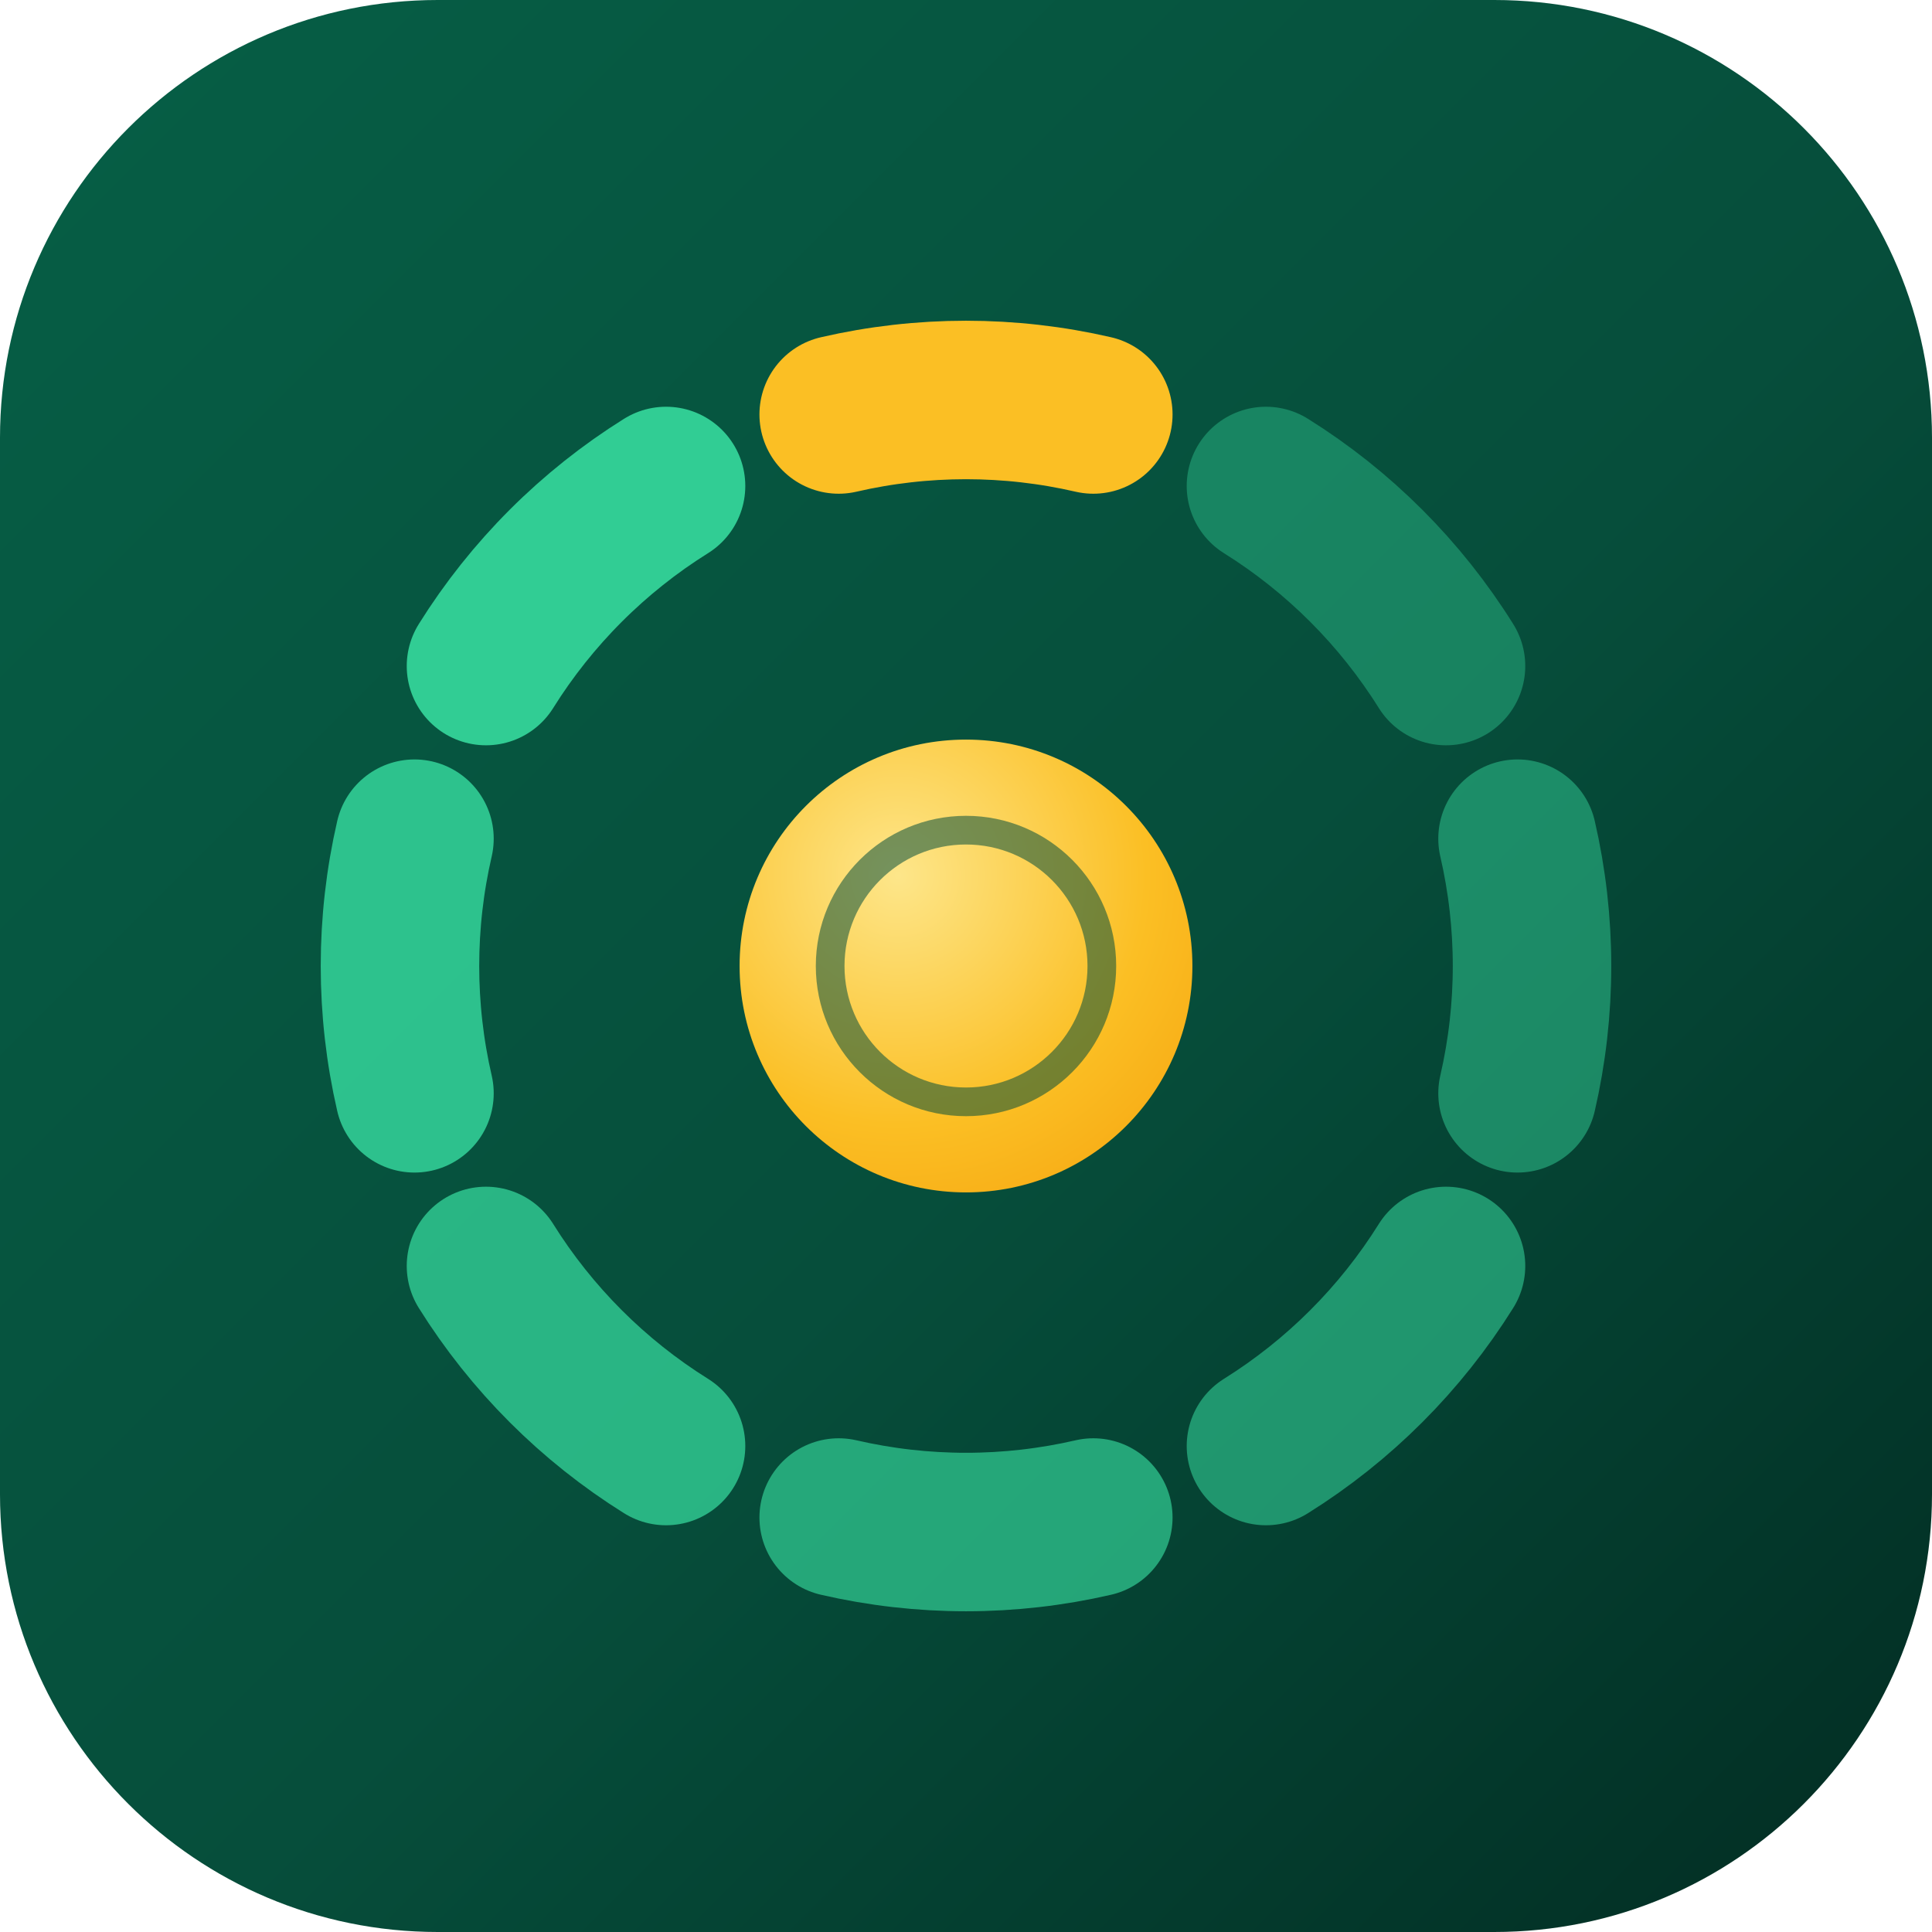
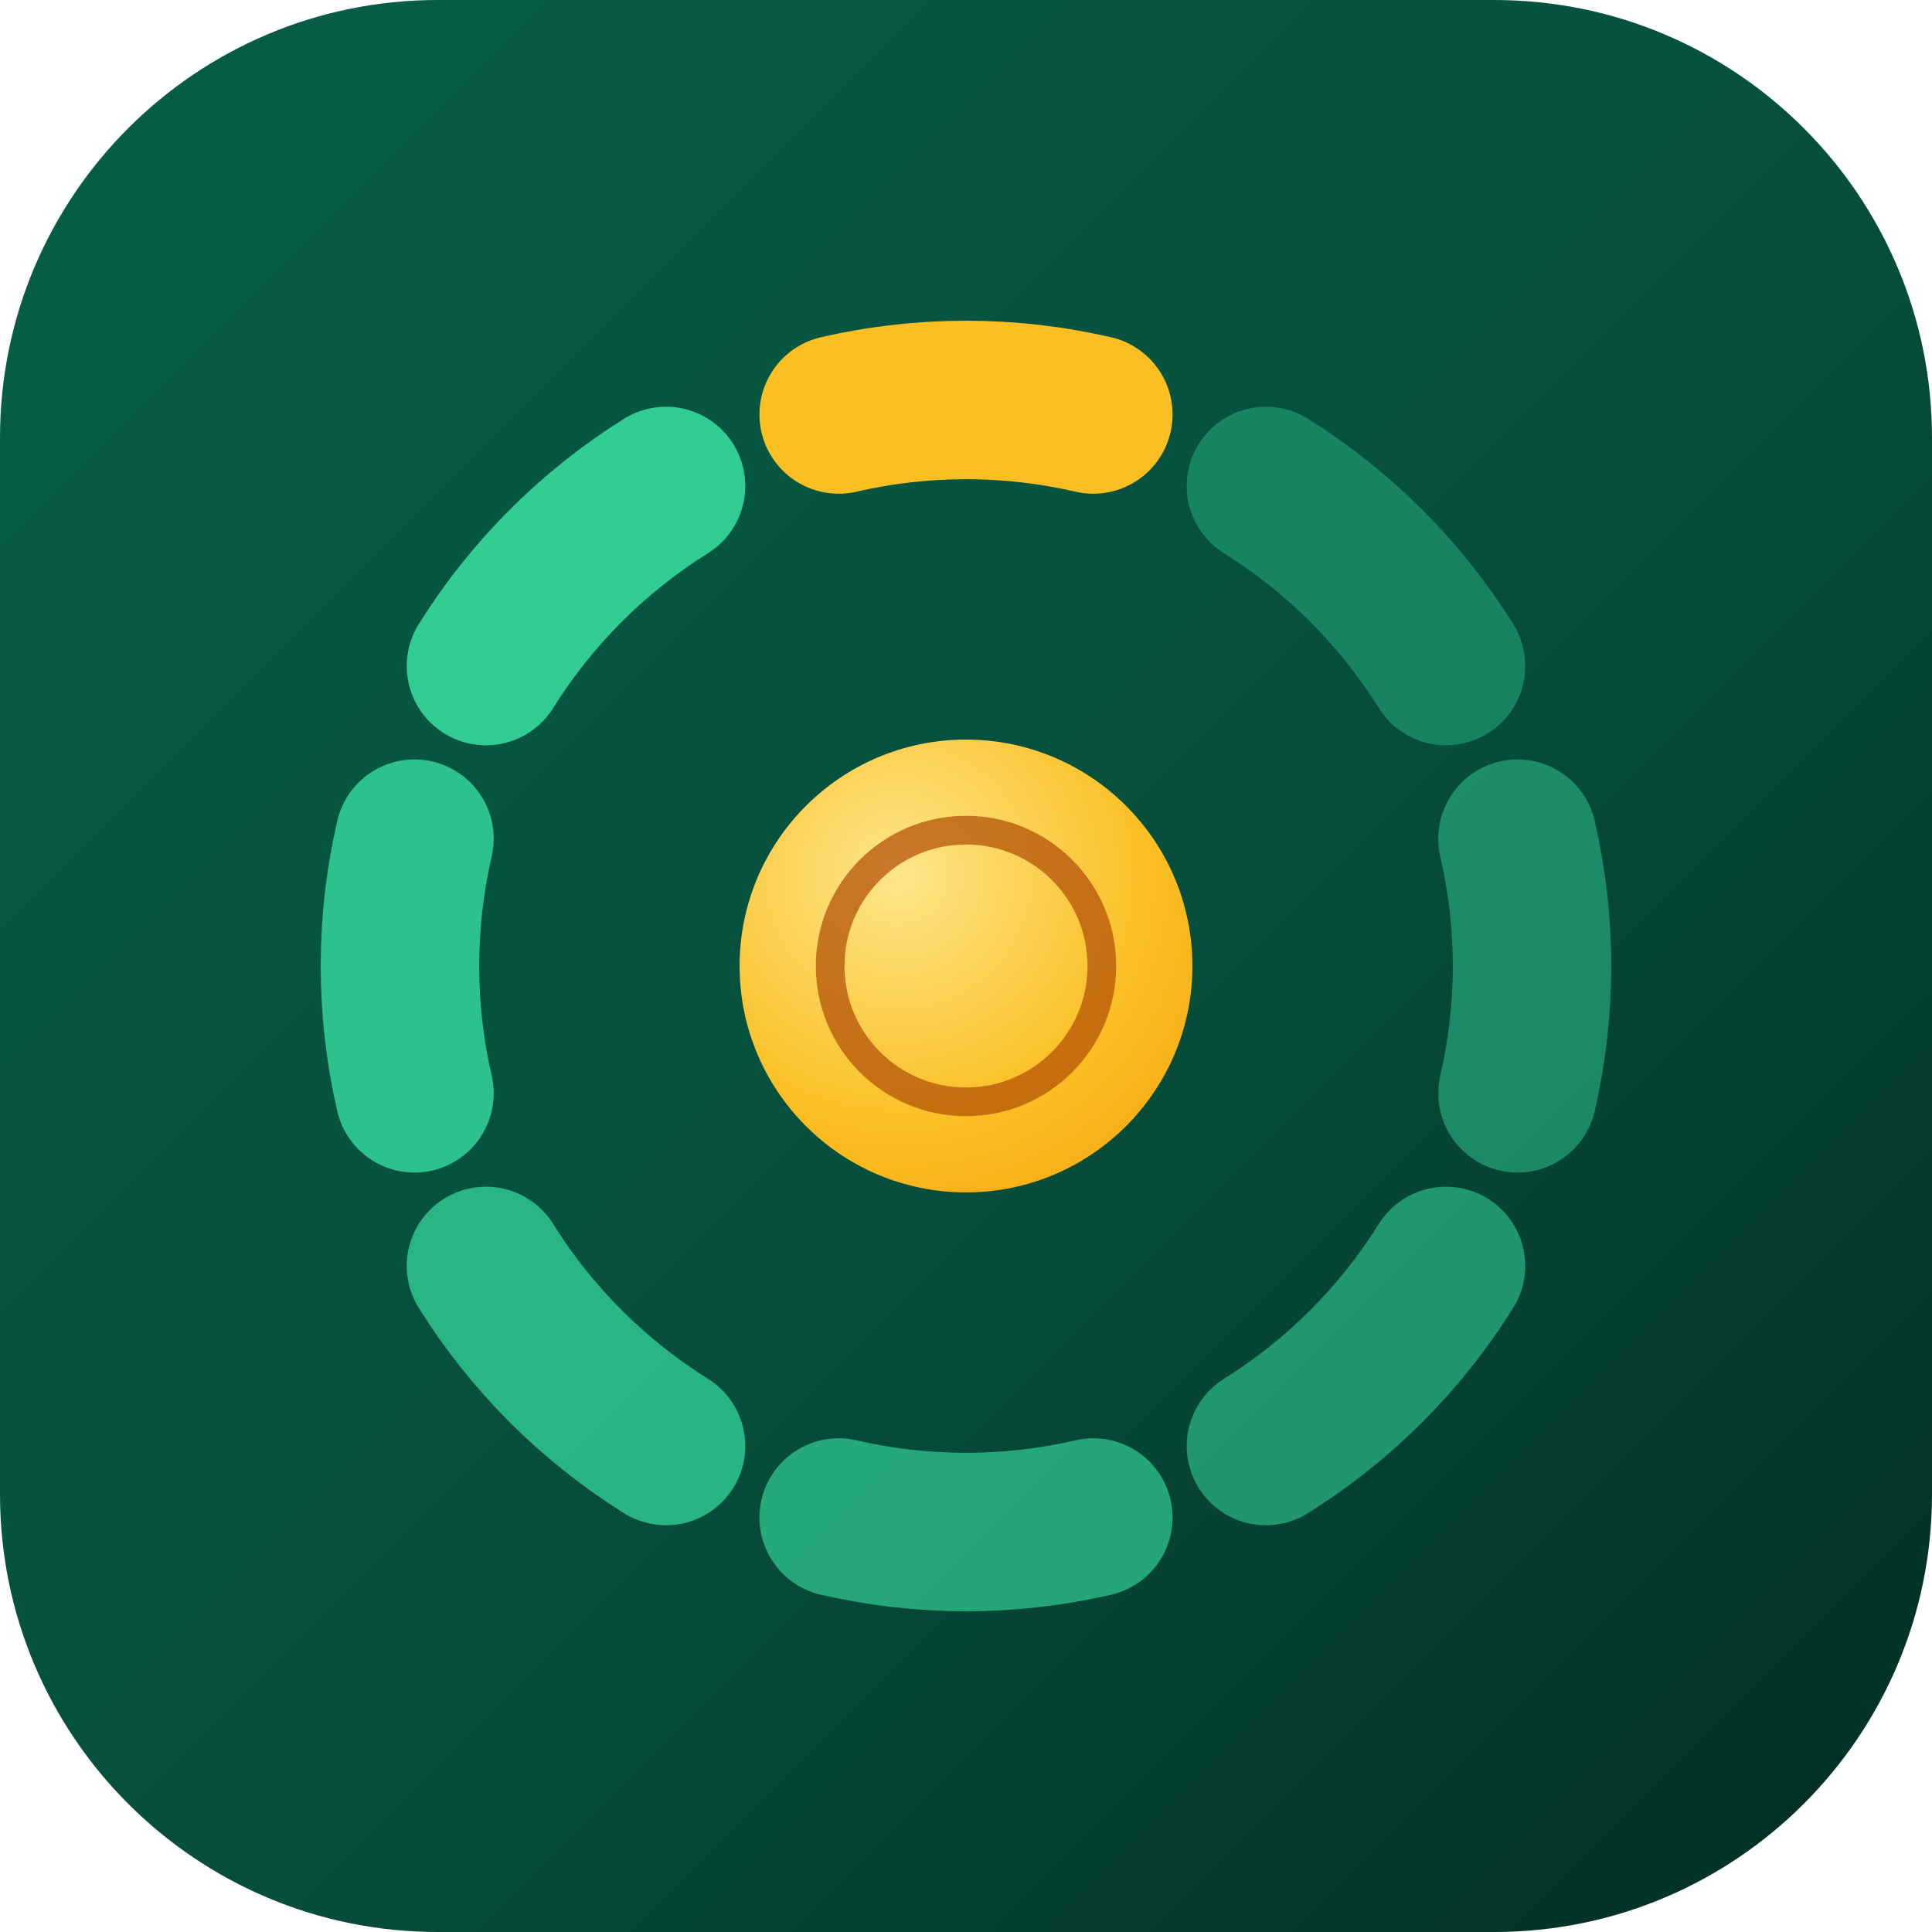
<svg xmlns="http://www.w3.org/2000/svg" viewBox="0 0 512 512" width="512" height="512">
  <defs>
    <linearGradient id="bg" x1="0" y1="0" x2="1" y2="1">
      <stop offset="0" stop-color="#065f46" />
      <stop offset="0.55" stop-color="#064e3b" />
      <stop offset="1" stop-color="#022c22" />
    </linearGradient>
    <radialGradient id="coin" cx="0.35" cy="0.3" r="1">
      <stop offset="0" stop-color="#fde68a" />
      <stop offset="0.55" stop-color="#fbbf24" />
      <stop offset="1" stop-color="#f59e0b" />
    </radialGradient>
  </defs>
  <rect width="512" height="512" rx="116" fill="url(#bg)" />
  <path d="M 222.26 109.84 A 150 150 0 0 1 289.74 109.84" stroke="#fbbf24" stroke-width="42" stroke-linecap="round" fill="none" />
  <path d="M 335.49 128.79 A 150 150 0 0 1 383.21 176.51" stroke="#34d399" stroke-opacity="0.40" stroke-width="42" stroke-linecap="round" fill="none" />
  <path d="M 402.16 222.26 A 150 150 0 0 1 402.16 289.74" stroke="#34d399" stroke-opacity="0.49" stroke-width="42" stroke-linecap="round" fill="none" />
  <path d="M 383.21 335.49 A 150 150 0 0 1 335.49 383.21" stroke="#34d399" stroke-opacity="0.58" stroke-width="42" stroke-linecap="round" fill="none" />
  <path d="M 289.74 402.16 A 150 150 0 0 1 222.26 402.16" stroke="#34d399" stroke-opacity="0.68" stroke-width="42" stroke-linecap="round" fill="none" />
  <path d="M 176.51 383.21 A 150 150 0 0 1 128.79 335.49" stroke="#34d399" stroke-opacity="0.77" stroke-width="42" stroke-linecap="round" fill="none" />
  <path d="M 109.84 289.74 A 150 150 0 0 1 109.84 222.26" stroke="#34d399" stroke-opacity="0.86" stroke-width="42" stroke-linecap="round" fill="none" />
  <path d="M 128.79 176.51 A 150 150 0 0 1 176.51 128.79" stroke="#34d399" stroke-opacity="0.95" stroke-width="42" stroke-linecap="round" fill="none" />
  <circle cx="256" cy="256" r="60" fill="url(#coin)" opacity="1" />
-   <circle cx="256" cy="256" r="36" fill="none" stroke="#064e3b" stroke-opacity="0.55" stroke-width="7.6" opacity="1" />
+   <circle cx="256" cy="256" r="36" fill="none" stroke="#b45309" stroke-opacity="0.75" stroke-width="7.6" opacity="1" />
</svg>
